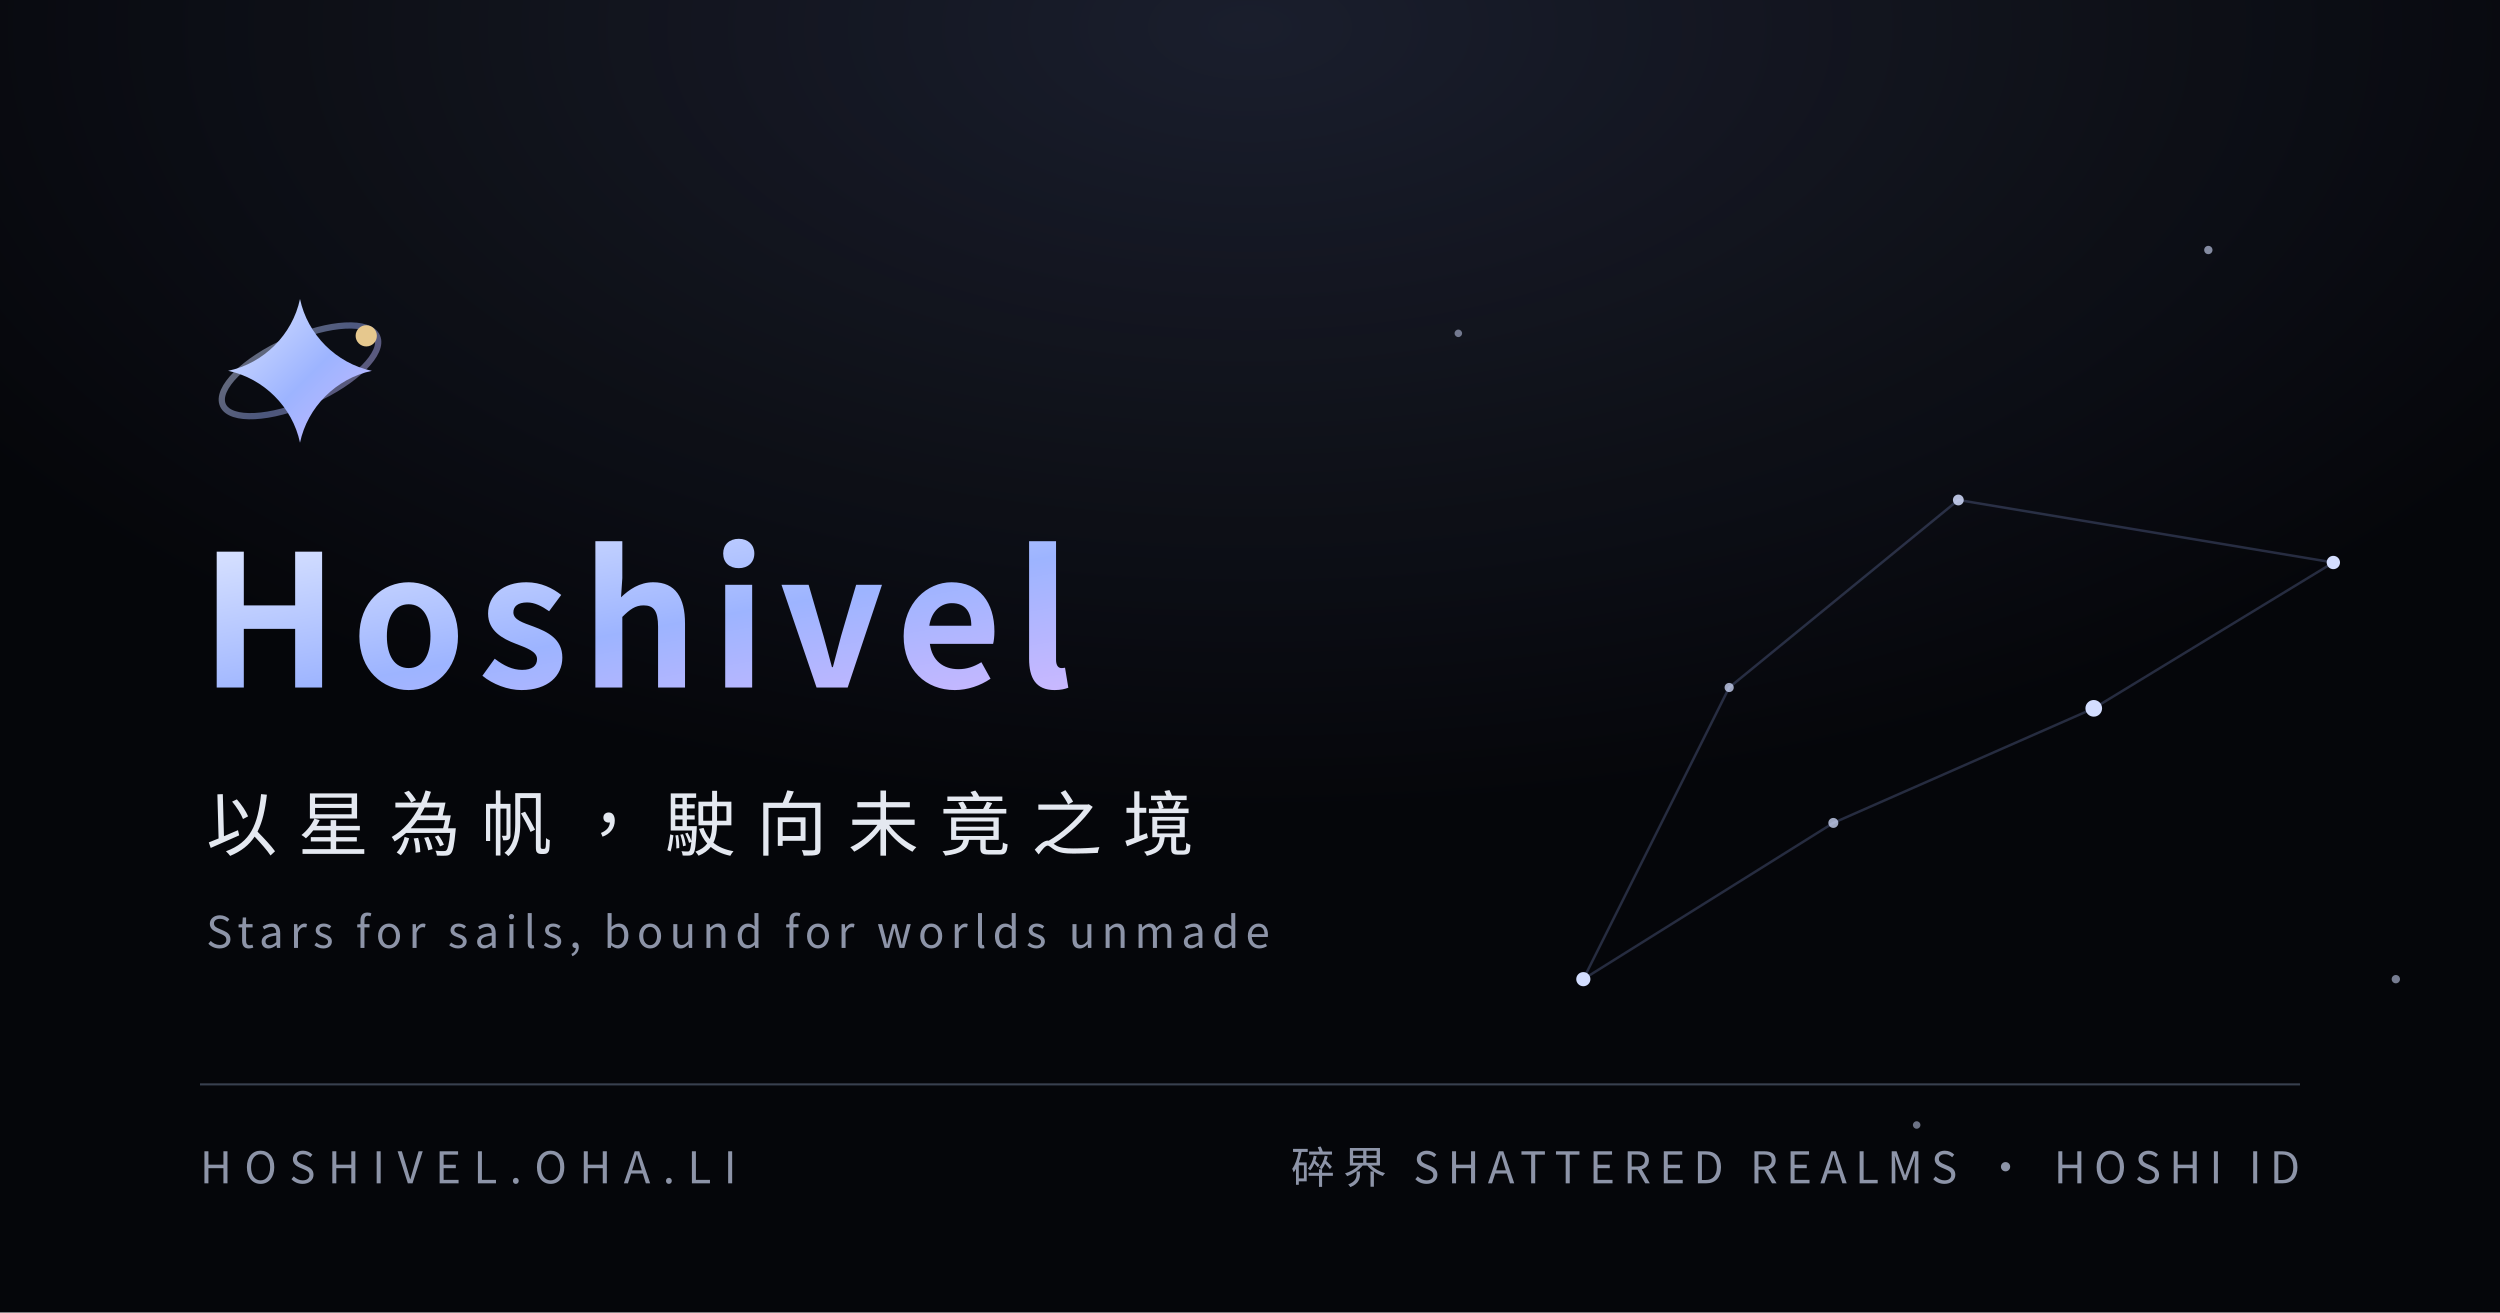
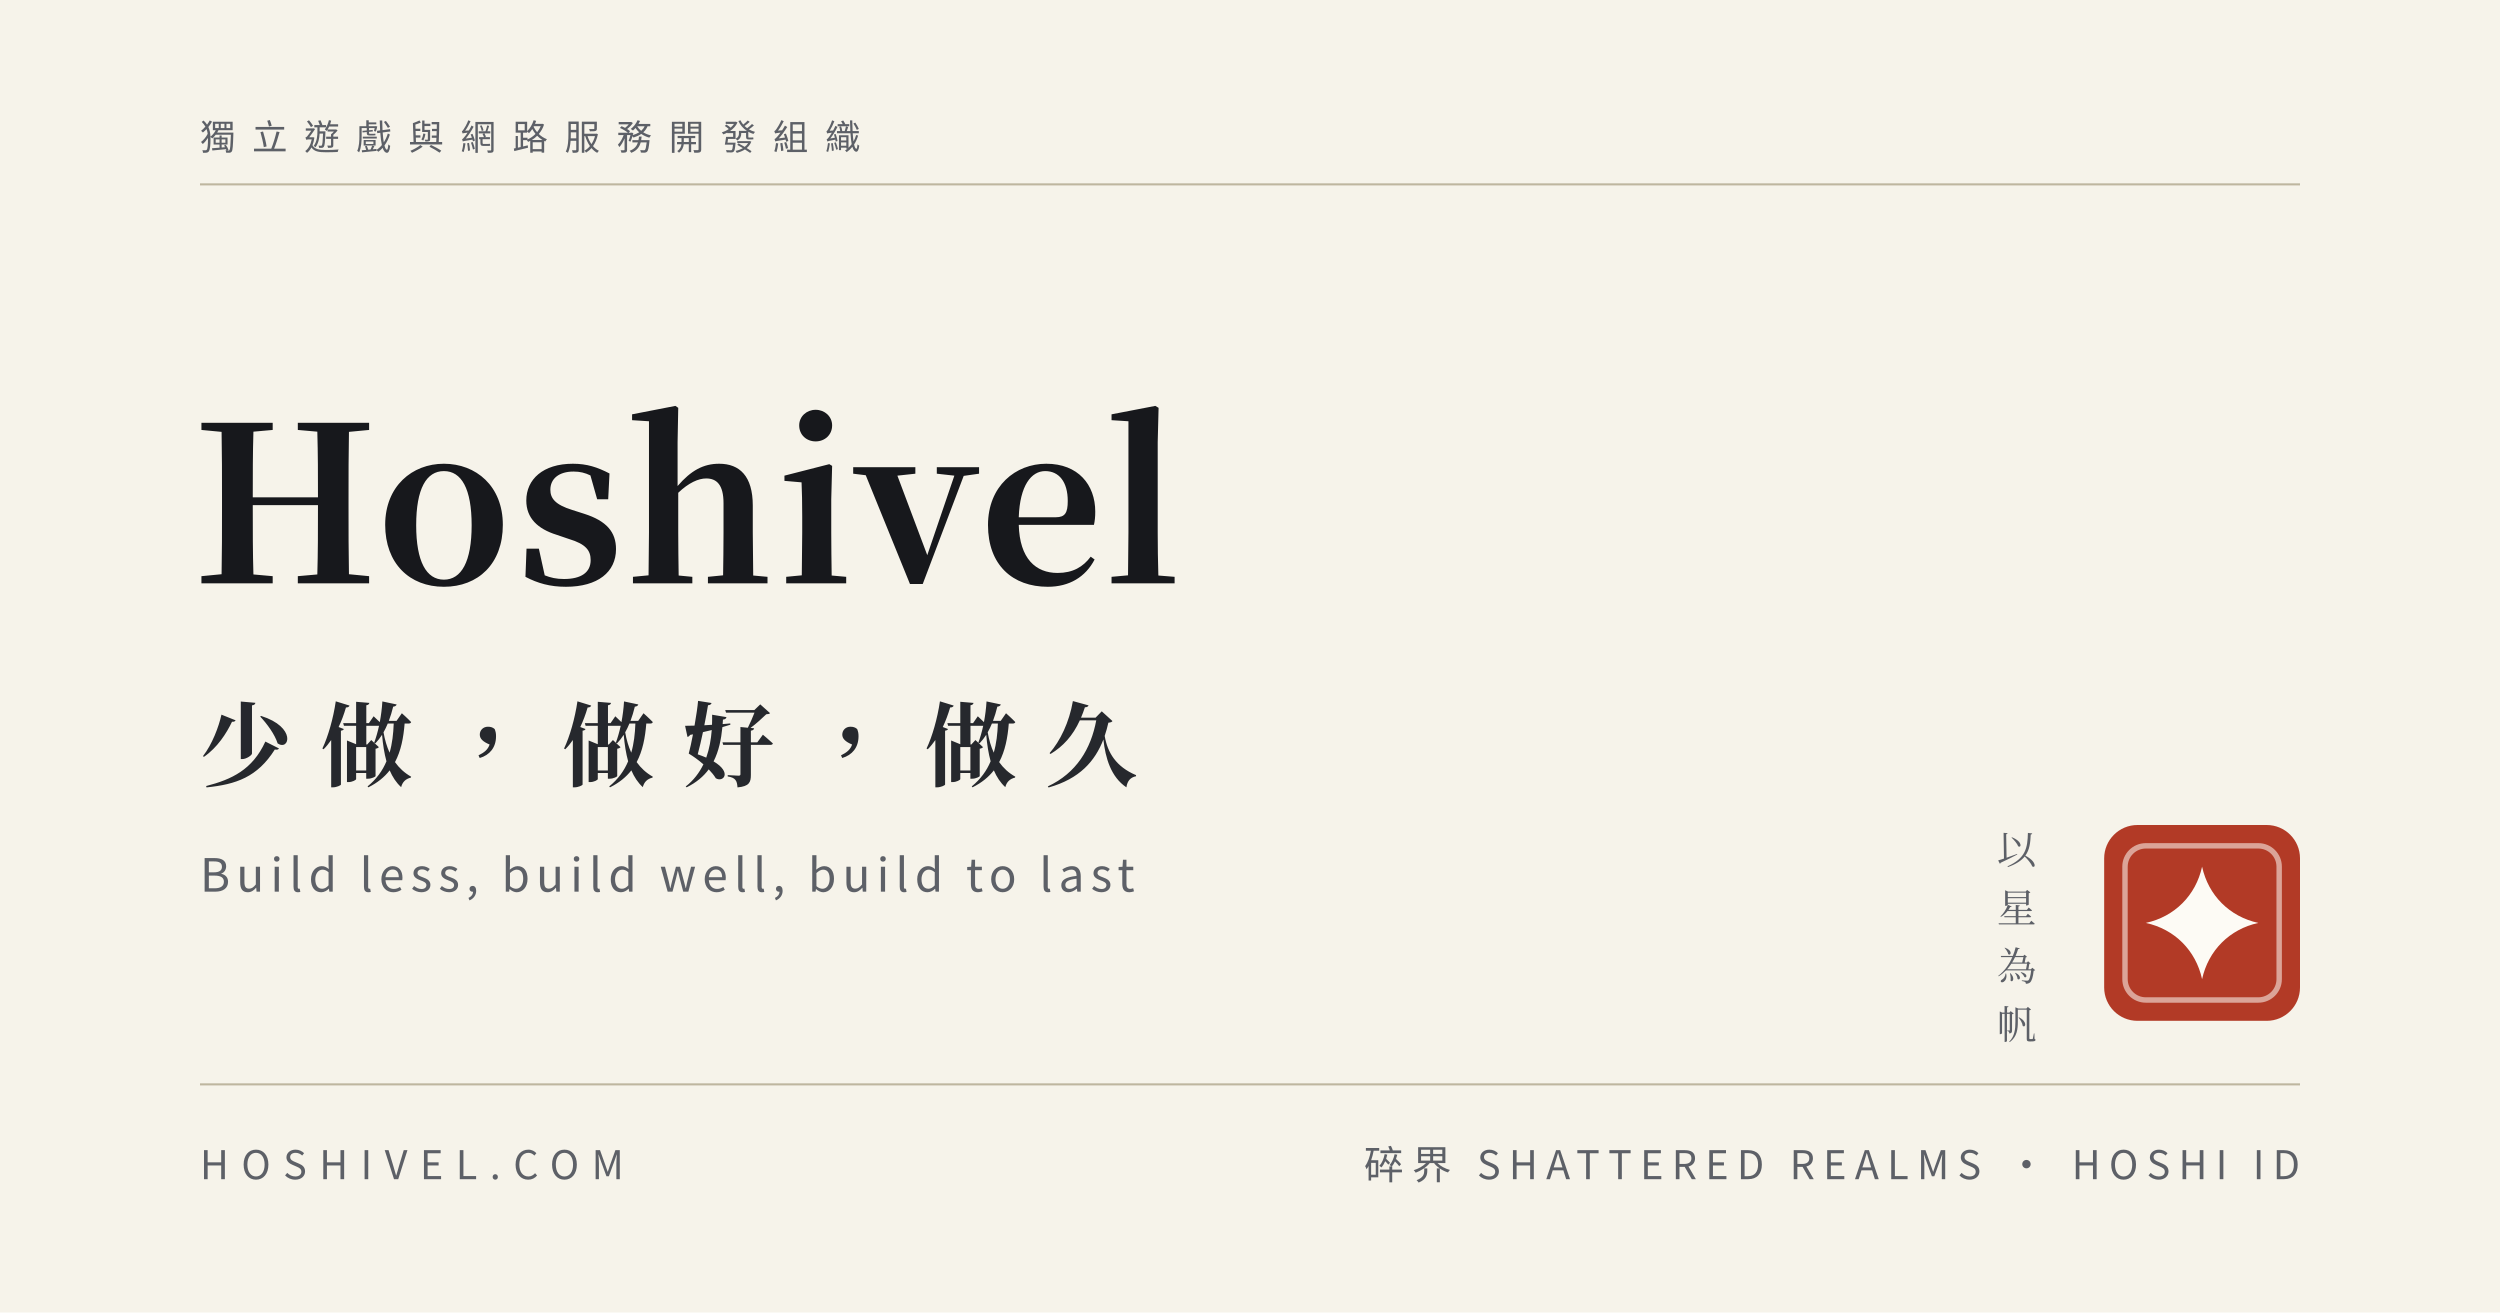
- <svg xmlns="http://www.w3.org/2000/svg" width="1200" height="630" viewBox="0 0 1200 630" role="img" aria-label="Hoshivel — 以星為帆，駛向未竟之境">
-   <defs>
-     <linearGradient id="og-grad" x1="0" y1="0" x2="1" y2="1">
-       <stop offset="0" stop-color="#dbe4ff" />
-       <stop offset="0.55" stop-color="#9db4ff" />
-       <stop offset="1" stop-color="#c9b8ff" />
-     </linearGradient>
-     <radialGradient id="og-halo" cx="0.5" cy="0.02" r="1">
-       <stop offset="0" stop-color="#9db4ff" stop-opacity="0.14" />
-       <stop offset="0.6" stop-color="#9db4ff" stop-opacity="0" />
-     </radialGradient>
-   </defs>
-   <rect width="1200" height="630" fill="#05060a" />
-   <rect width="1200" height="630" fill="url(#og-halo)" />
-   <g stroke="#9db4ff" stroke-opacity="0.22" stroke-width="1.2" fill="none">
-     <polyline points="760,470 880,395 1005,340 1120,270" />
-     <polyline points="760,470 830,330 940,240 1120,270" />
+ <svg xmlns="http://www.w3.org/2000/svg" width="1200" height="630" viewBox="0 0 1200 630" role="img" aria-label="Hoshivel — 少做，做好，做久">
+   <rect width="1200" height="630" fill="#f6f3ea" />
+   <rect x="96" y="88" width="1008" height="1" fill="#beb69f" />
+   <rect x="96" y="520" width="1008" height="1" fill="#beb69f" />
+   <text x="96" y="72" font-family="Noto Sans CJK TC, Noto Sans TC, sans-serif" font-weight="500" font-size="17" letter-spacing="8" fill="#5d6067">獨立遊戲與網路服務開發組織</text>
+   <text x="92" y="280" font-family="Noto Serif CJK TC, Noto Serif TC, Georgia, serif" font-weight="600" font-size="104" letter-spacing="2" fill="#17181c">Hoshivel</text>
+   <text x="96" y="374" font-family="Noto Serif CJK TC, Noto Serif TC, serif" font-weight="600" font-size="44" letter-spacing="14" fill="#26282d">少做，做好，做久</text>
+   <text x="96" y="428" font-family="Noto Sans CJK TC, Noto Sans TC, sans-serif" font-weight="400" font-size="22" letter-spacing="3" fill="#5d6067">Build less, build well, build to last</text>
+   <g transform="translate(1010 396)">
+     <rect width="94" height="94" rx="16" fill="#b23a26" />
+     <rect x="10" y="10" width="74" height="74" rx="10" fill="none" stroke="#fdfbf5" stroke-opacity="0.55" stroke-width="2.6" />
+     <path d="M47 20 C 50 33.8 60.2 44 74 47 C 60.2 50 50 60.2 47 74 C 44 60.2 33.8 50 20 47 C 33.8 44 44 33.8 47 20 Z" fill="#fdfbf5" />
  </g>
-   <g fill="#d3ddff">
-     <circle cx="760" cy="470" r="3.4" />
-     <circle cx="880" cy="395" r="2.4" opacity="0.75" />
-     <circle cx="1005" cy="340" r="4" />
-     <circle cx="1120" cy="270" r="3.2" />
-     <circle cx="830" cy="330" r="2.2" opacity="0.75" />
-     <circle cx="940" cy="240" r="2.6" opacity="0.85" />
-     <circle cx="1060" cy="120" r="2" opacity="0.6" />
-     <circle cx="700" cy="160" r="1.8" opacity="0.5" />
-     <circle cx="920" cy="540" r="1.8" opacity="0.5" />
-     <circle cx="1150" cy="470" r="2" opacity="0.55" />
-   </g>
-   <g transform="translate(96 130) scale(3)">
-     <ellipse cx="16" cy="16" rx="13.5" ry="5.2" fill="none" stroke="url(#og-grad)" stroke-width="1" opacity="0.45" transform="rotate(-24 16 16)" />
-     <path d="M16 4.5 C 17.2 10.2 21.8 14.8 27.5 16 C 21.8 17.2 17.2 21.8 16 27.5 C 14.8 21.8 10.2 17.2 4.5 16 C 10.2 14.8 14.8 10.2 16 4.5 Z" fill="url(#og-grad)" />
-     <circle cx="26.6" cy="10.4" r="1.7" fill="#e6c88e" />
-   </g>
-   <text x="96" y="330" font-family="Noto Sans CJK TC, Noto Sans TC, sans-serif" font-weight="800" font-size="88" letter-spacing="6" fill="url(#og-grad)">Hoshivel</text>
-   <text x="99" y="408" font-family="Noto Sans CJK TC, Noto Sans TC, sans-serif" font-weight="500" font-size="34" letter-spacing="10" fill="#e4e8f0">以星為帆，駛向未竟之境</text>
-   <text x="99" y="455" font-family="Noto Sans CJK TC, Noto Sans TC, sans-serif" font-weight="400" font-size="21" letter-spacing="3" fill="#8d94a8">Stars for sails, bound for worlds unmade</text>
-   <rect x="96" y="520" width="1008" height="1" fill="#38404f" />
-   <text x="96" y="568" font-family="Noto Sans CJK TC, Noto Sans TC, sans-serif" font-weight="500" font-size="21" letter-spacing="6" fill="#8d94a8">HOSHIVEL.OHA.LI</text>
-   <text x="1104" y="568" text-anchor="end" font-family="Noto Sans CJK TC, Noto Sans TC, sans-serif" font-weight="500" font-size="21" letter-spacing="4" fill="#8d94a8">碎界 SHATTERED REALMS · HOSHI ID</text>
+   <text x="968" y="398" font-family="Noto Serif CJK TC, Noto Serif TC, serif" font-weight="500" font-size="19" letter-spacing="9" fill="#5d6067" writing-mode="tb">以星為帆</text>
+   <text x="96" y="566" font-family="Noto Sans CJK TC, Noto Sans TC, sans-serif" font-weight="500" font-size="19" letter-spacing="6" fill="#5d6067">HOSHIVEL.COM</text>
+   <text x="1104" y="566" text-anchor="end" font-family="Noto Sans CJK TC, Noto Sans TC, sans-serif" font-weight="500" font-size="19" letter-spacing="4" fill="#5d6067">碎界 SHATTERED REALMS · HOSHI ID</text>
</svg>
